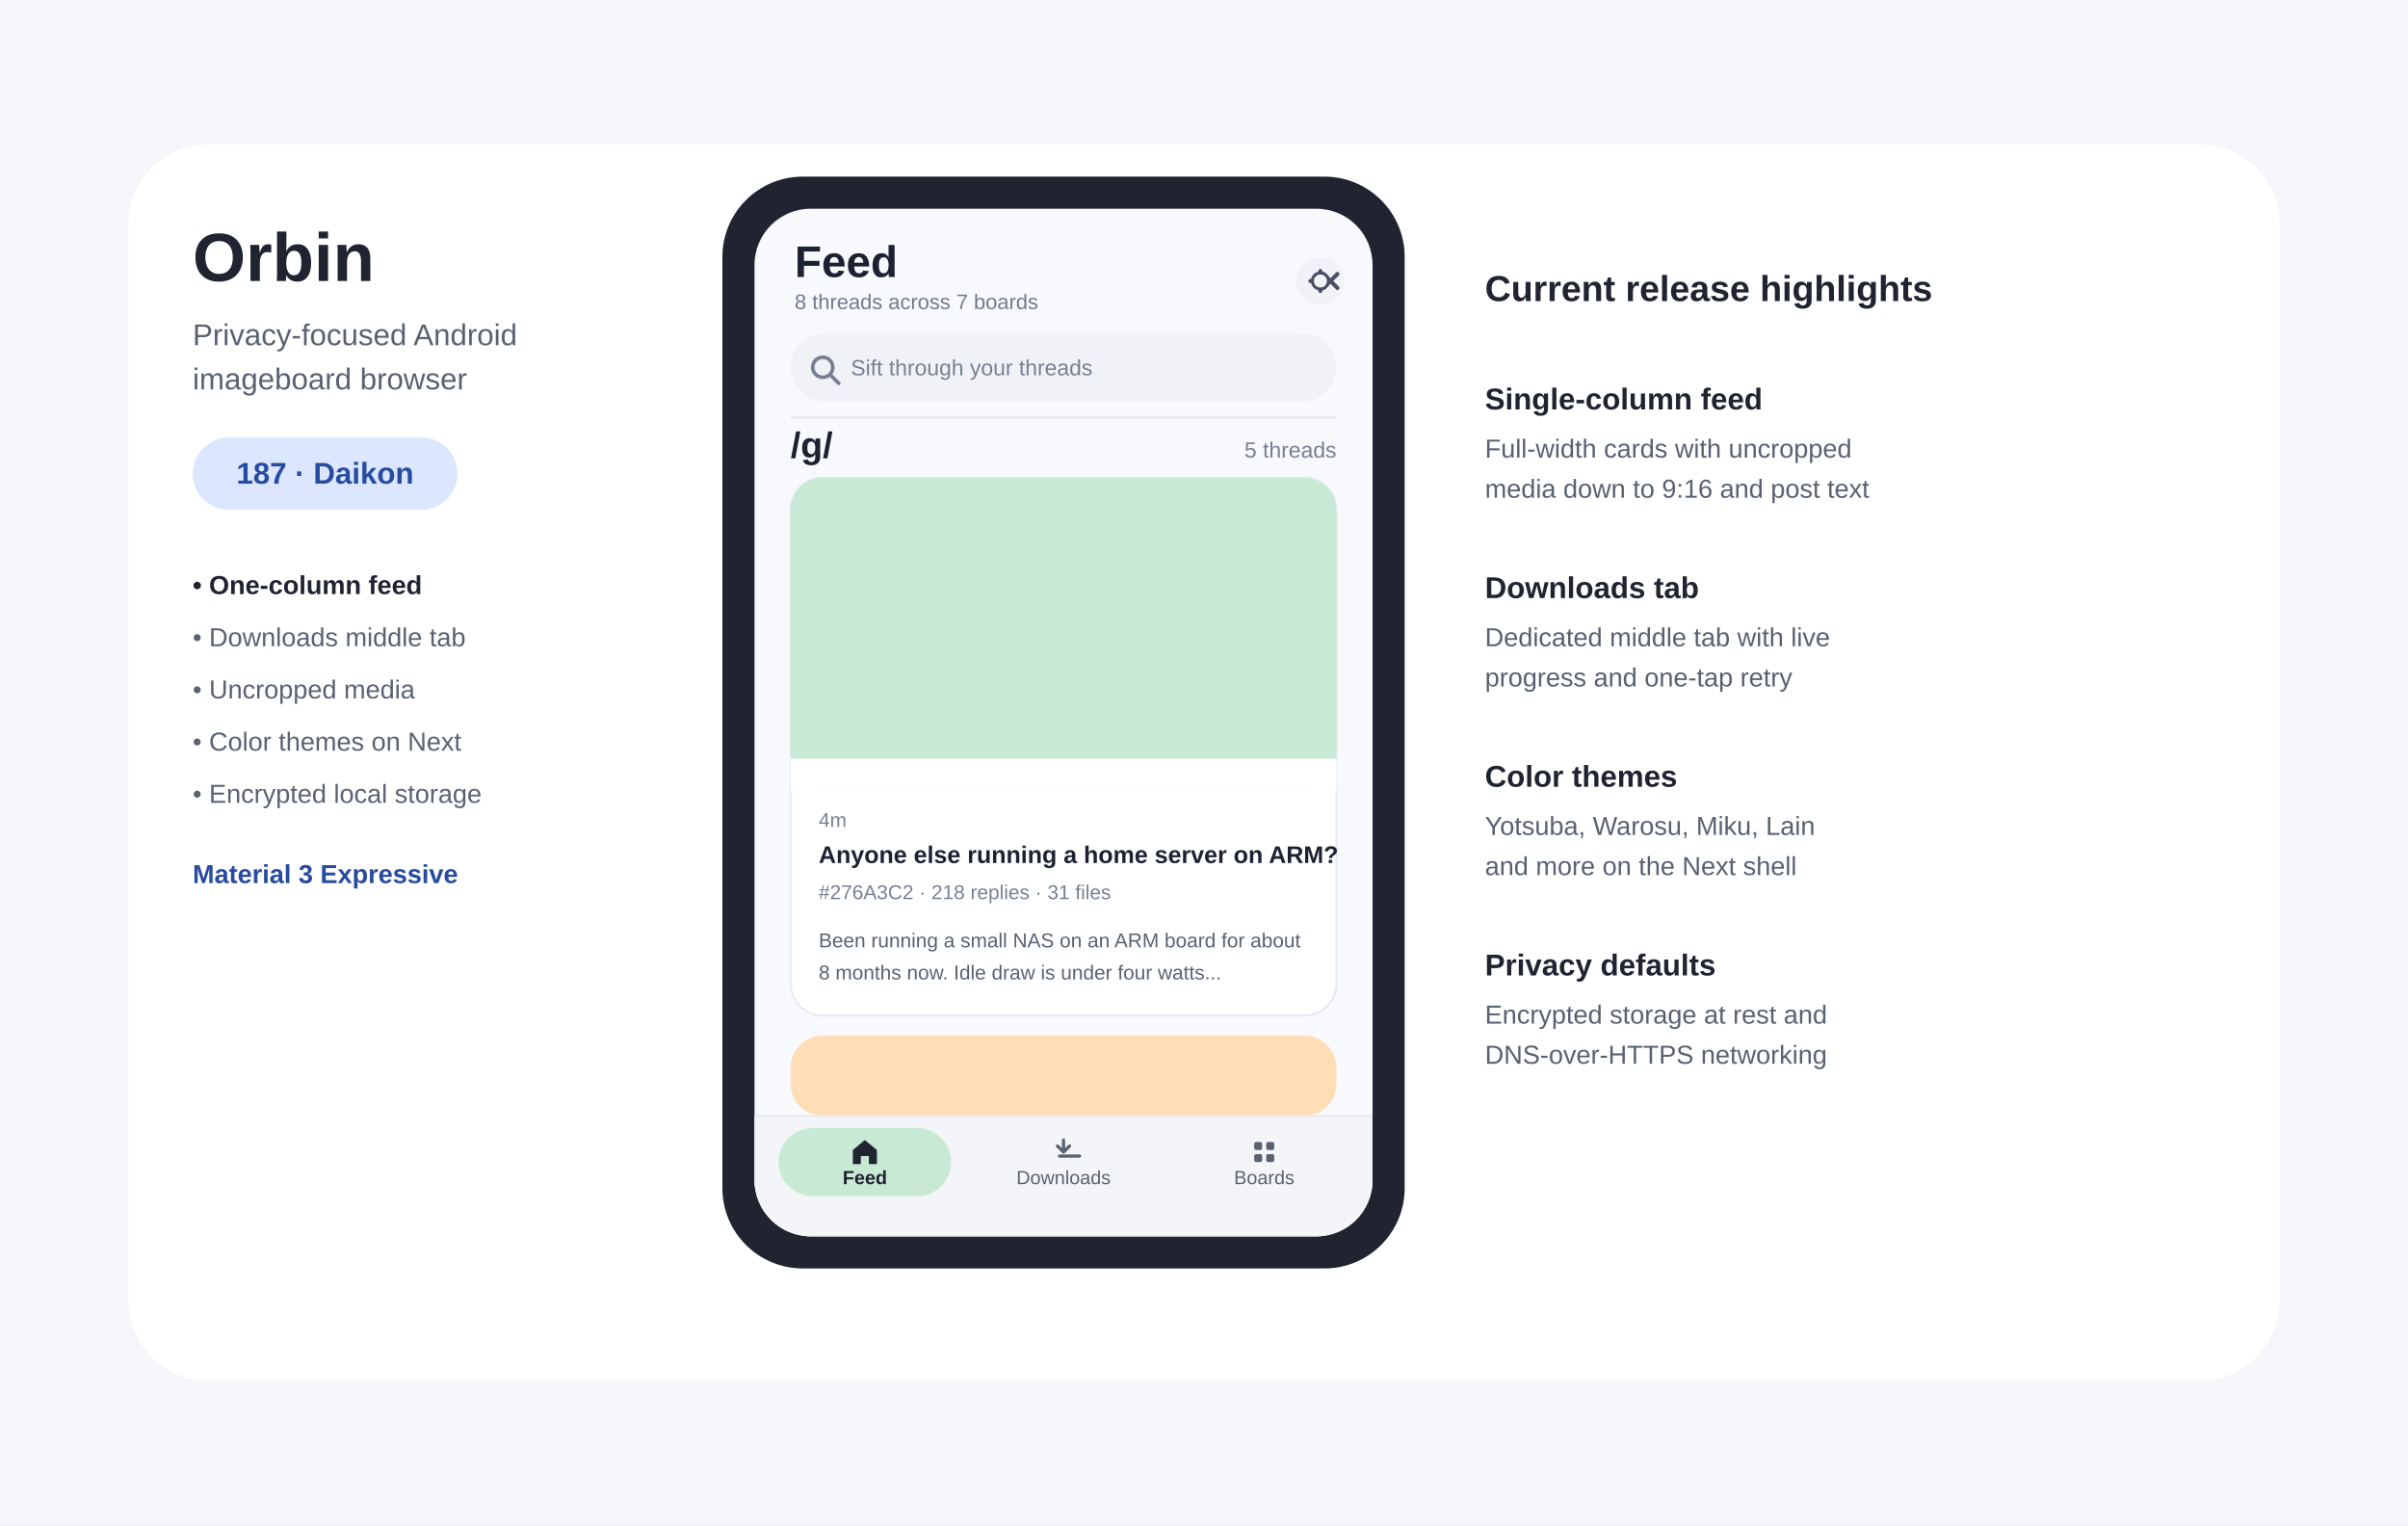
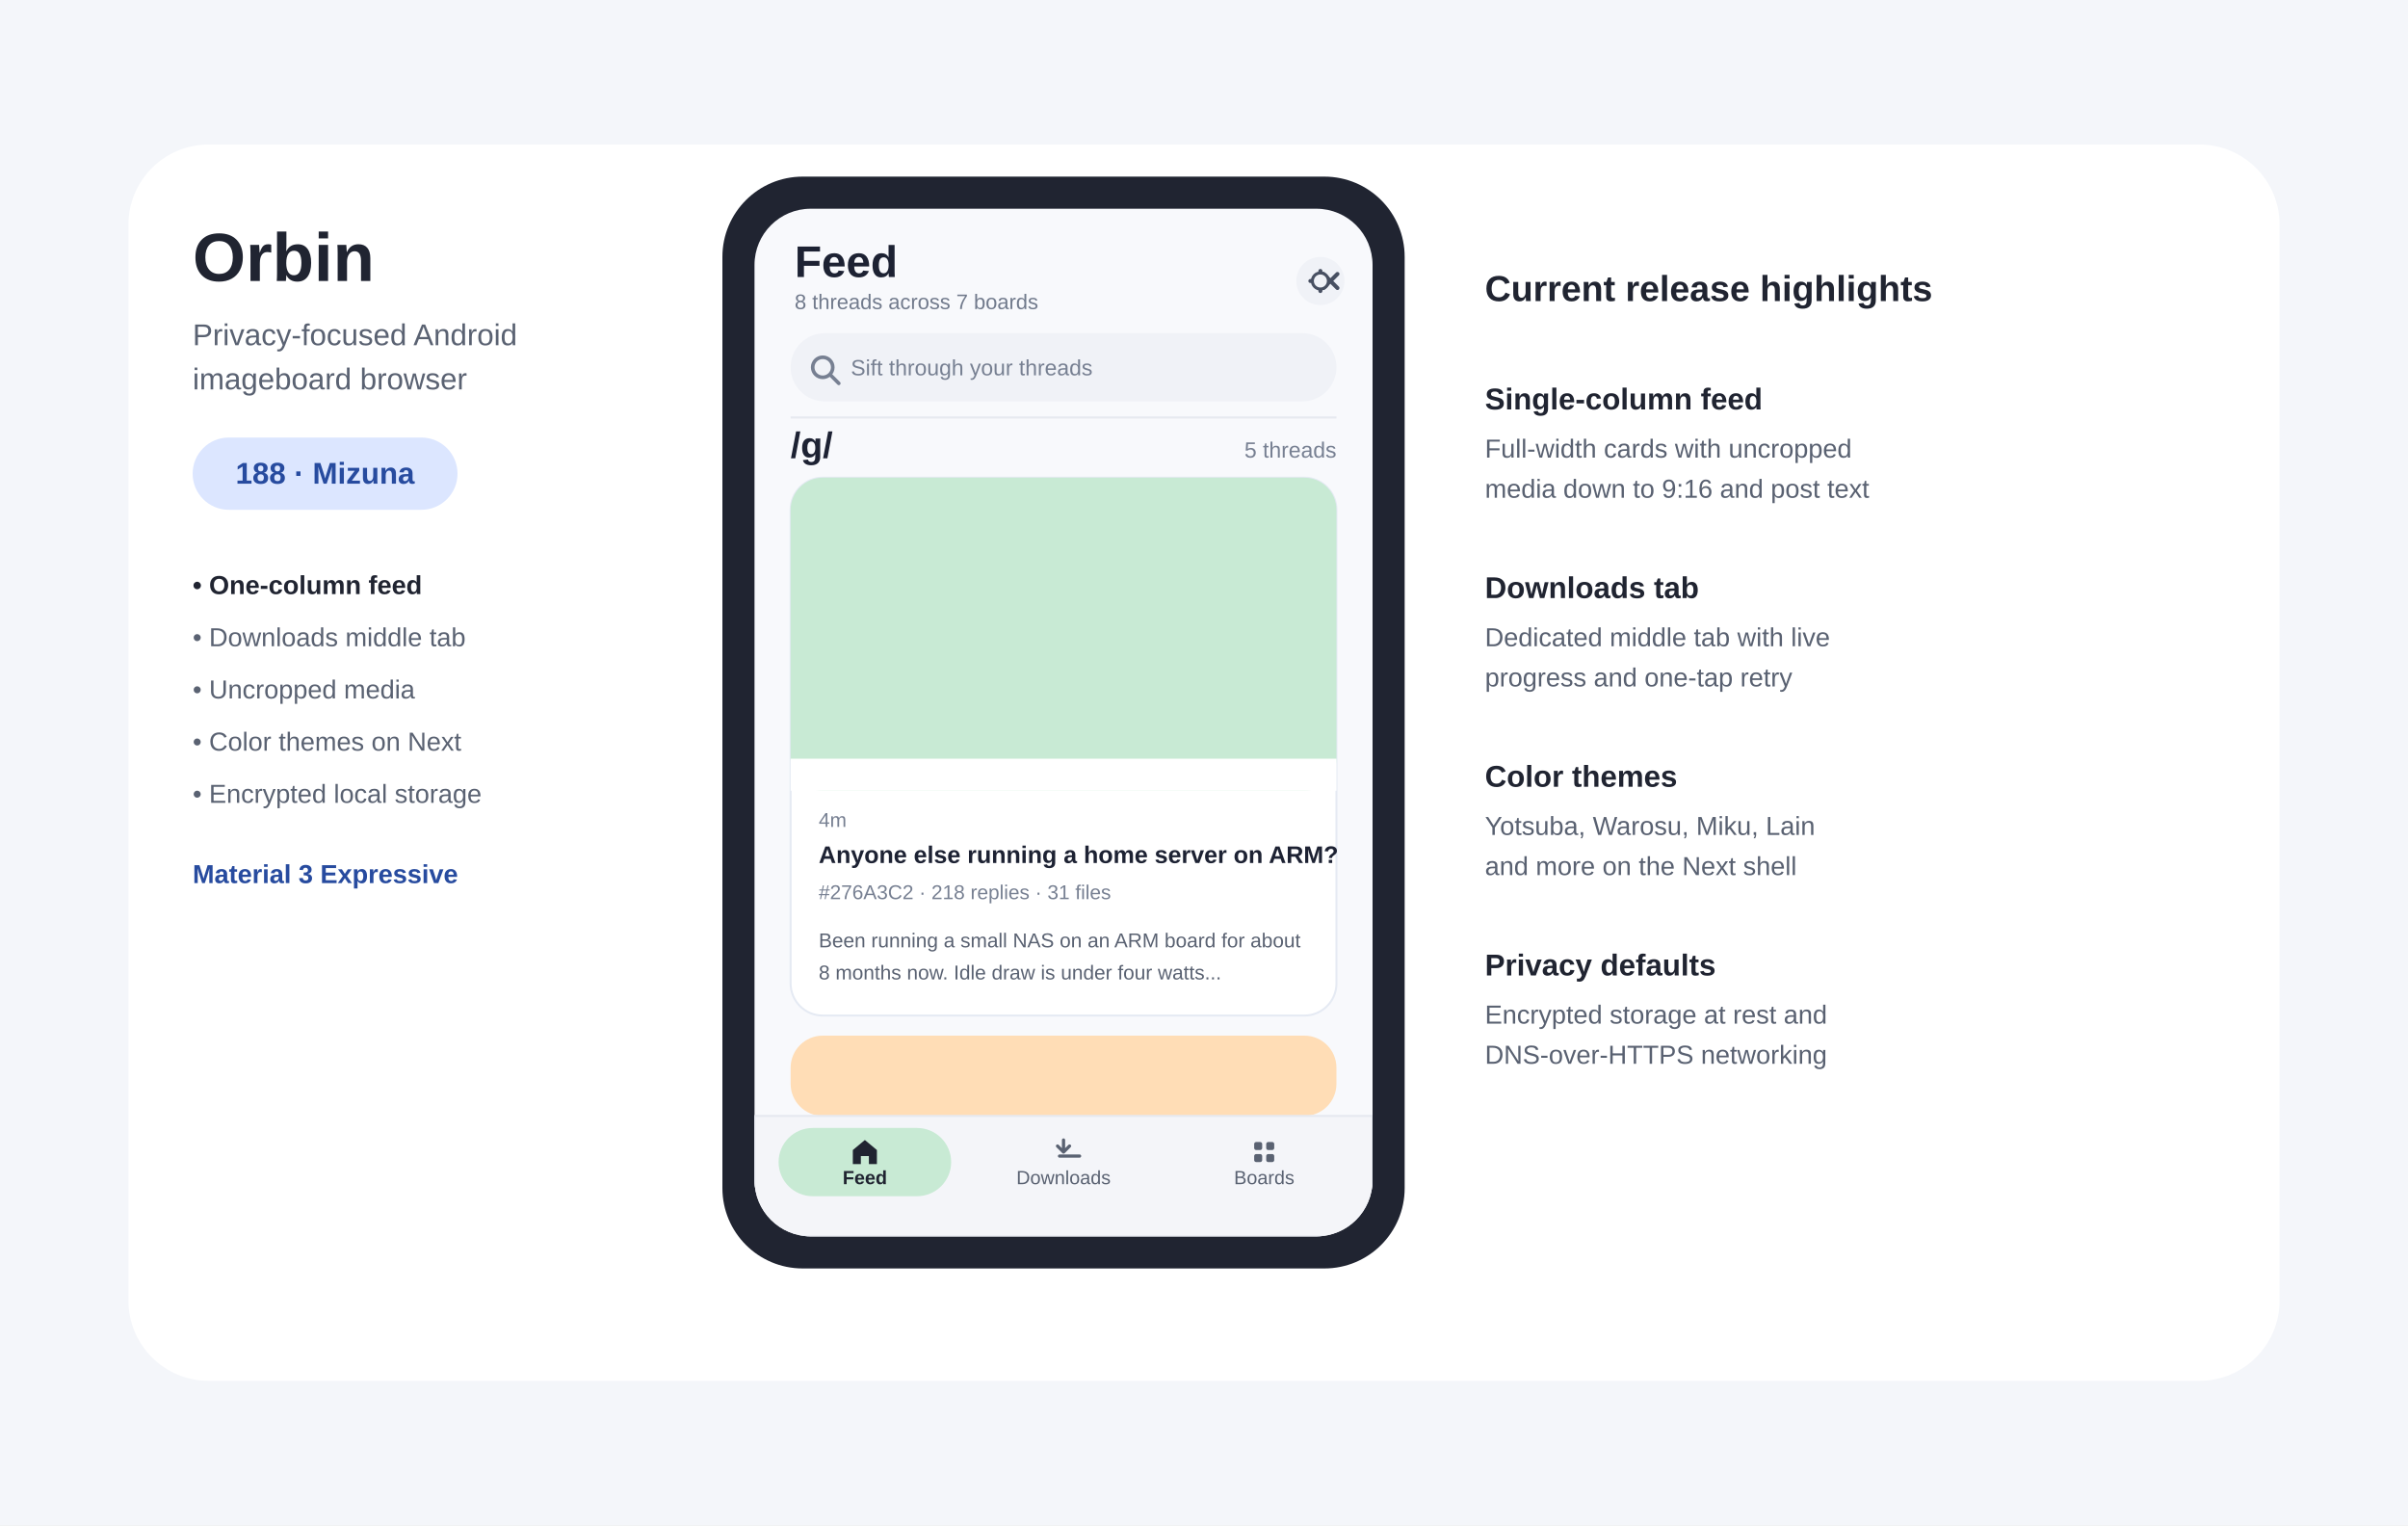
- <svg xmlns="http://www.w3.org/2000/svg" width="1200" height="760" viewBox="0 0 1200 760" role="img" aria-labelledby="title desc" data-release-version="187-Daikon">
+ <svg xmlns="http://www.w3.org/2000/svg" width="1200" height="760" viewBox="0 0 1200 760" role="img" aria-labelledby="title desc" data-release-version="188-Mizuna">
  <rect width="1200" height="760" fill="#F4F6FA" />
  <rect x="64" y="72" width="1072" height="616" rx="40" fill="#FFFFFF" />
  <text x="96" y="140" font-family="Arial,sans-serif" font-size="34" font-weight="700" fill="#202431">Orbin</text>
  <text x="96" y="172" font-family="Arial,sans-serif" font-size="15" fill="#5A6272">Privacy-focused Android</text>
  <text x="96" y="194" font-family="Arial,sans-serif" font-size="15" fill="#5A6272">imageboard browser</text>
  <rect x="96" y="218" width="132" height="36" rx="18" fill="#DCE6FF" />
-   <text id="release-label" x="162" y="241" text-anchor="middle" font-family="Arial,sans-serif" font-size="15" font-weight="700" fill="#274B9F">187 · Daikon</text>
+   <text id="release-label" x="162" y="241" text-anchor="middle" font-family="Arial,sans-serif" font-size="15" font-weight="700" fill="#274B9F">188 · Mizuna</text>
  <text x="96" y="296" font-family="Arial,sans-serif" font-size="13" font-weight="700" fill="#202431">• One-column feed</text>
  <text x="96" y="322" font-family="Arial,sans-serif" font-size="13" fill="#5A6272">• Downloads middle tab</text>
  <text x="96" y="348" font-family="Arial,sans-serif" font-size="13" fill="#5A6272">• Uncropped media</text>
  <text x="96" y="374" font-family="Arial,sans-serif" font-size="13" fill="#5A6272">• Color themes on Next</text>
  <text x="96" y="400" font-family="Arial,sans-serif" font-size="13" fill="#5A6272">• Encrypted local storage</text>
  <text x="96" y="440" font-family="Arial,sans-serif" font-size="13" font-weight="700" fill="#274B9F">Material 3 Expressive</text>
  <rect x="360" y="88" width="340" height="544" rx="40" fill="#202431" />
  <rect x="376" y="104" width="308" height="512" rx="28" fill="#F8F9FC" />
  <defs>
    <clipPath id="phone-screen-clip">
      <rect x="376" y="104" width="308" height="512" rx="28" />
    </clipPath>
  </defs>
  <g clip-path="url(#phone-screen-clip)">
    <text x="396" y="138" font-family="Arial,sans-serif" font-size="22" font-weight="700" fill="#1D2233">Feed</text>
    <text x="396" y="154" font-family="Arial,sans-serif" font-size="10.5" fill="#717A8C">8 threads across 7 boards</text>
    <circle cx="658" cy="140" r="12" fill="#F0F2F7" />
    <path d="M658 135v10m-5-5h10m-3.5-3.5l7 7m0-7l-7 7" stroke="#485062" stroke-width="2" stroke-linecap="round" />
    <circle cx="658" cy="140" r="4" fill="#F0F2F7" stroke="#485062" stroke-width="1.5" />
    <rect x="394" y="166" width="272" height="34" rx="17" fill="#F0F2F7" />
    <circle cx="410" cy="183" r="5" fill="none" stroke="#778092" stroke-width="1.8" />
    <line x1="414" y1="187" x2="418" y2="191" stroke="#778092" stroke-width="1.8" stroke-linecap="round" />
    <text x="424" y="187" font-family="Arial,sans-serif" font-size="11" fill="#778092">Sift through your threads</text>
    <line x1="394" y1="208" x2="666" y2="208" stroke="#E6E9F0" stroke-width="1" />
    <text x="394" y="228" font-family="Arial,sans-serif" font-size="18" font-weight="700" fill="#1D2233">/g/</text>
    <text x="666" y="228" text-anchor="end" font-family="Arial,sans-serif" font-size="11" fill="#778092">5 threads</text>
    <rect x="394" y="238" width="272" height="268" rx="16" fill="#FFFFFF" stroke="#E5EAF3" stroke-width="1" />
    <rect x="394" y="238" width="272" height="156" rx="16" fill="#C8EAD4" />
    <rect x="394" y="378" width="272" height="16" fill="#FFFFFF" />
    <text x="408" y="412" font-family="Arial,sans-serif" font-size="10" fill="#778092">4m</text>
    <text x="408" y="430" font-family="Arial,sans-serif" font-size="12" font-weight="700" fill="#1D2233">Anyone else running a home server on ARM?</text>
    <text x="408" y="448" font-family="Arial,sans-serif" font-size="10" fill="#778092">#276A3C2 · 218 replies · 31 files</text>
    <text x="408" y="472" font-family="Arial,sans-serif" font-size="10" fill="#5A6272">Been running a small NAS on an ARM board for about</text>
    <text x="408" y="488" font-family="Arial,sans-serif" font-size="10" fill="#5A6272">8 months now. Idle draw is under four watts...</text>
    <rect x="394" y="516" width="272" height="40" rx="16" fill="#FFDDB6" />
    <rect x="376" y="556" width="308" height="60" fill="#F4F5F9" stroke="#E6E9F0" stroke-width="1" />
    <rect x="388" y="562" width="86" height="34" rx="17" fill="#C8EAD4" />
    <path d="M431 568l6 5v7h-4v-4h-4v4h-4v-7z" fill="#202431" />
    <text x="431" y="590" text-anchor="middle" font-family="Arial,sans-serif" font-size="9.5" font-weight="700" fill="#202431">Feed</text>
    <path d="M530 568v6m-3-3l3 3 3-3m-5 5h10" stroke="#5A6272" stroke-width="1.6" stroke-linecap="round" stroke-linejoin="round" fill="none" />
    <text x="530" y="590" text-anchor="middle" font-family="Arial,sans-serif" font-size="9.5" fill="#5A6272">Downloads</text>
    <rect x="625" y="569" width="4" height="4" rx="1" fill="#5A6272" />
    <rect x="631" y="569" width="4" height="4" rx="1" fill="#5A6272" />
    <rect x="625" y="575" width="4" height="4" rx="1" fill="#5A6272" />
    <rect x="631" y="575" width="4" height="4" rx="1" fill="#5A6272" />
    <text x="630" y="590" text-anchor="middle" font-family="Arial,sans-serif" font-size="9.5" fill="#5A6272">Boards</text>
  </g>
  <text x="740" y="150" font-family="Arial,sans-serif" font-size="18" font-weight="700" fill="#202431">Current release highlights</text>
  <text x="740" y="204" font-family="Arial,sans-serif" font-size="15" font-weight="700" fill="#202431">Single-column feed</text>
  <text x="740" y="228" font-family="Arial,sans-serif" font-size="13" fill="#596171">Full-width cards with uncropped</text>
  <text x="740" y="248" font-family="Arial,sans-serif" font-size="13" fill="#596171">media down to 9:16 and post text</text>
  <text x="740" y="298" font-family="Arial,sans-serif" font-size="15" font-weight="700" fill="#202431">Downloads tab</text>
  <text x="740" y="322" font-family="Arial,sans-serif" font-size="13" fill="#596171">Dedicated middle tab with live</text>
  <text x="740" y="342" font-family="Arial,sans-serif" font-size="13" fill="#596171">progress and one-tap retry</text>
  <text x="740" y="392" font-family="Arial,sans-serif" font-size="15" font-weight="700" fill="#202431">Color themes</text>
  <text x="740" y="416" font-family="Arial,sans-serif" font-size="13" fill="#596171">Yotsuba, Warosu, Miku, Lain</text>
  <text x="740" y="436" font-family="Arial,sans-serif" font-size="13" fill="#596171">and more on the Next shell</text>
  <text x="740" y="486" font-family="Arial,sans-serif" font-size="15" font-weight="700" fill="#202431">Privacy defaults</text>
  <text x="740" y="510" font-family="Arial,sans-serif" font-size="13" fill="#596171">Encrypted storage at rest and</text>
  <text x="740" y="530" font-family="Arial,sans-serif" font-size="13" fill="#596171">DNS-over-HTTPS networking</text>
</svg>
